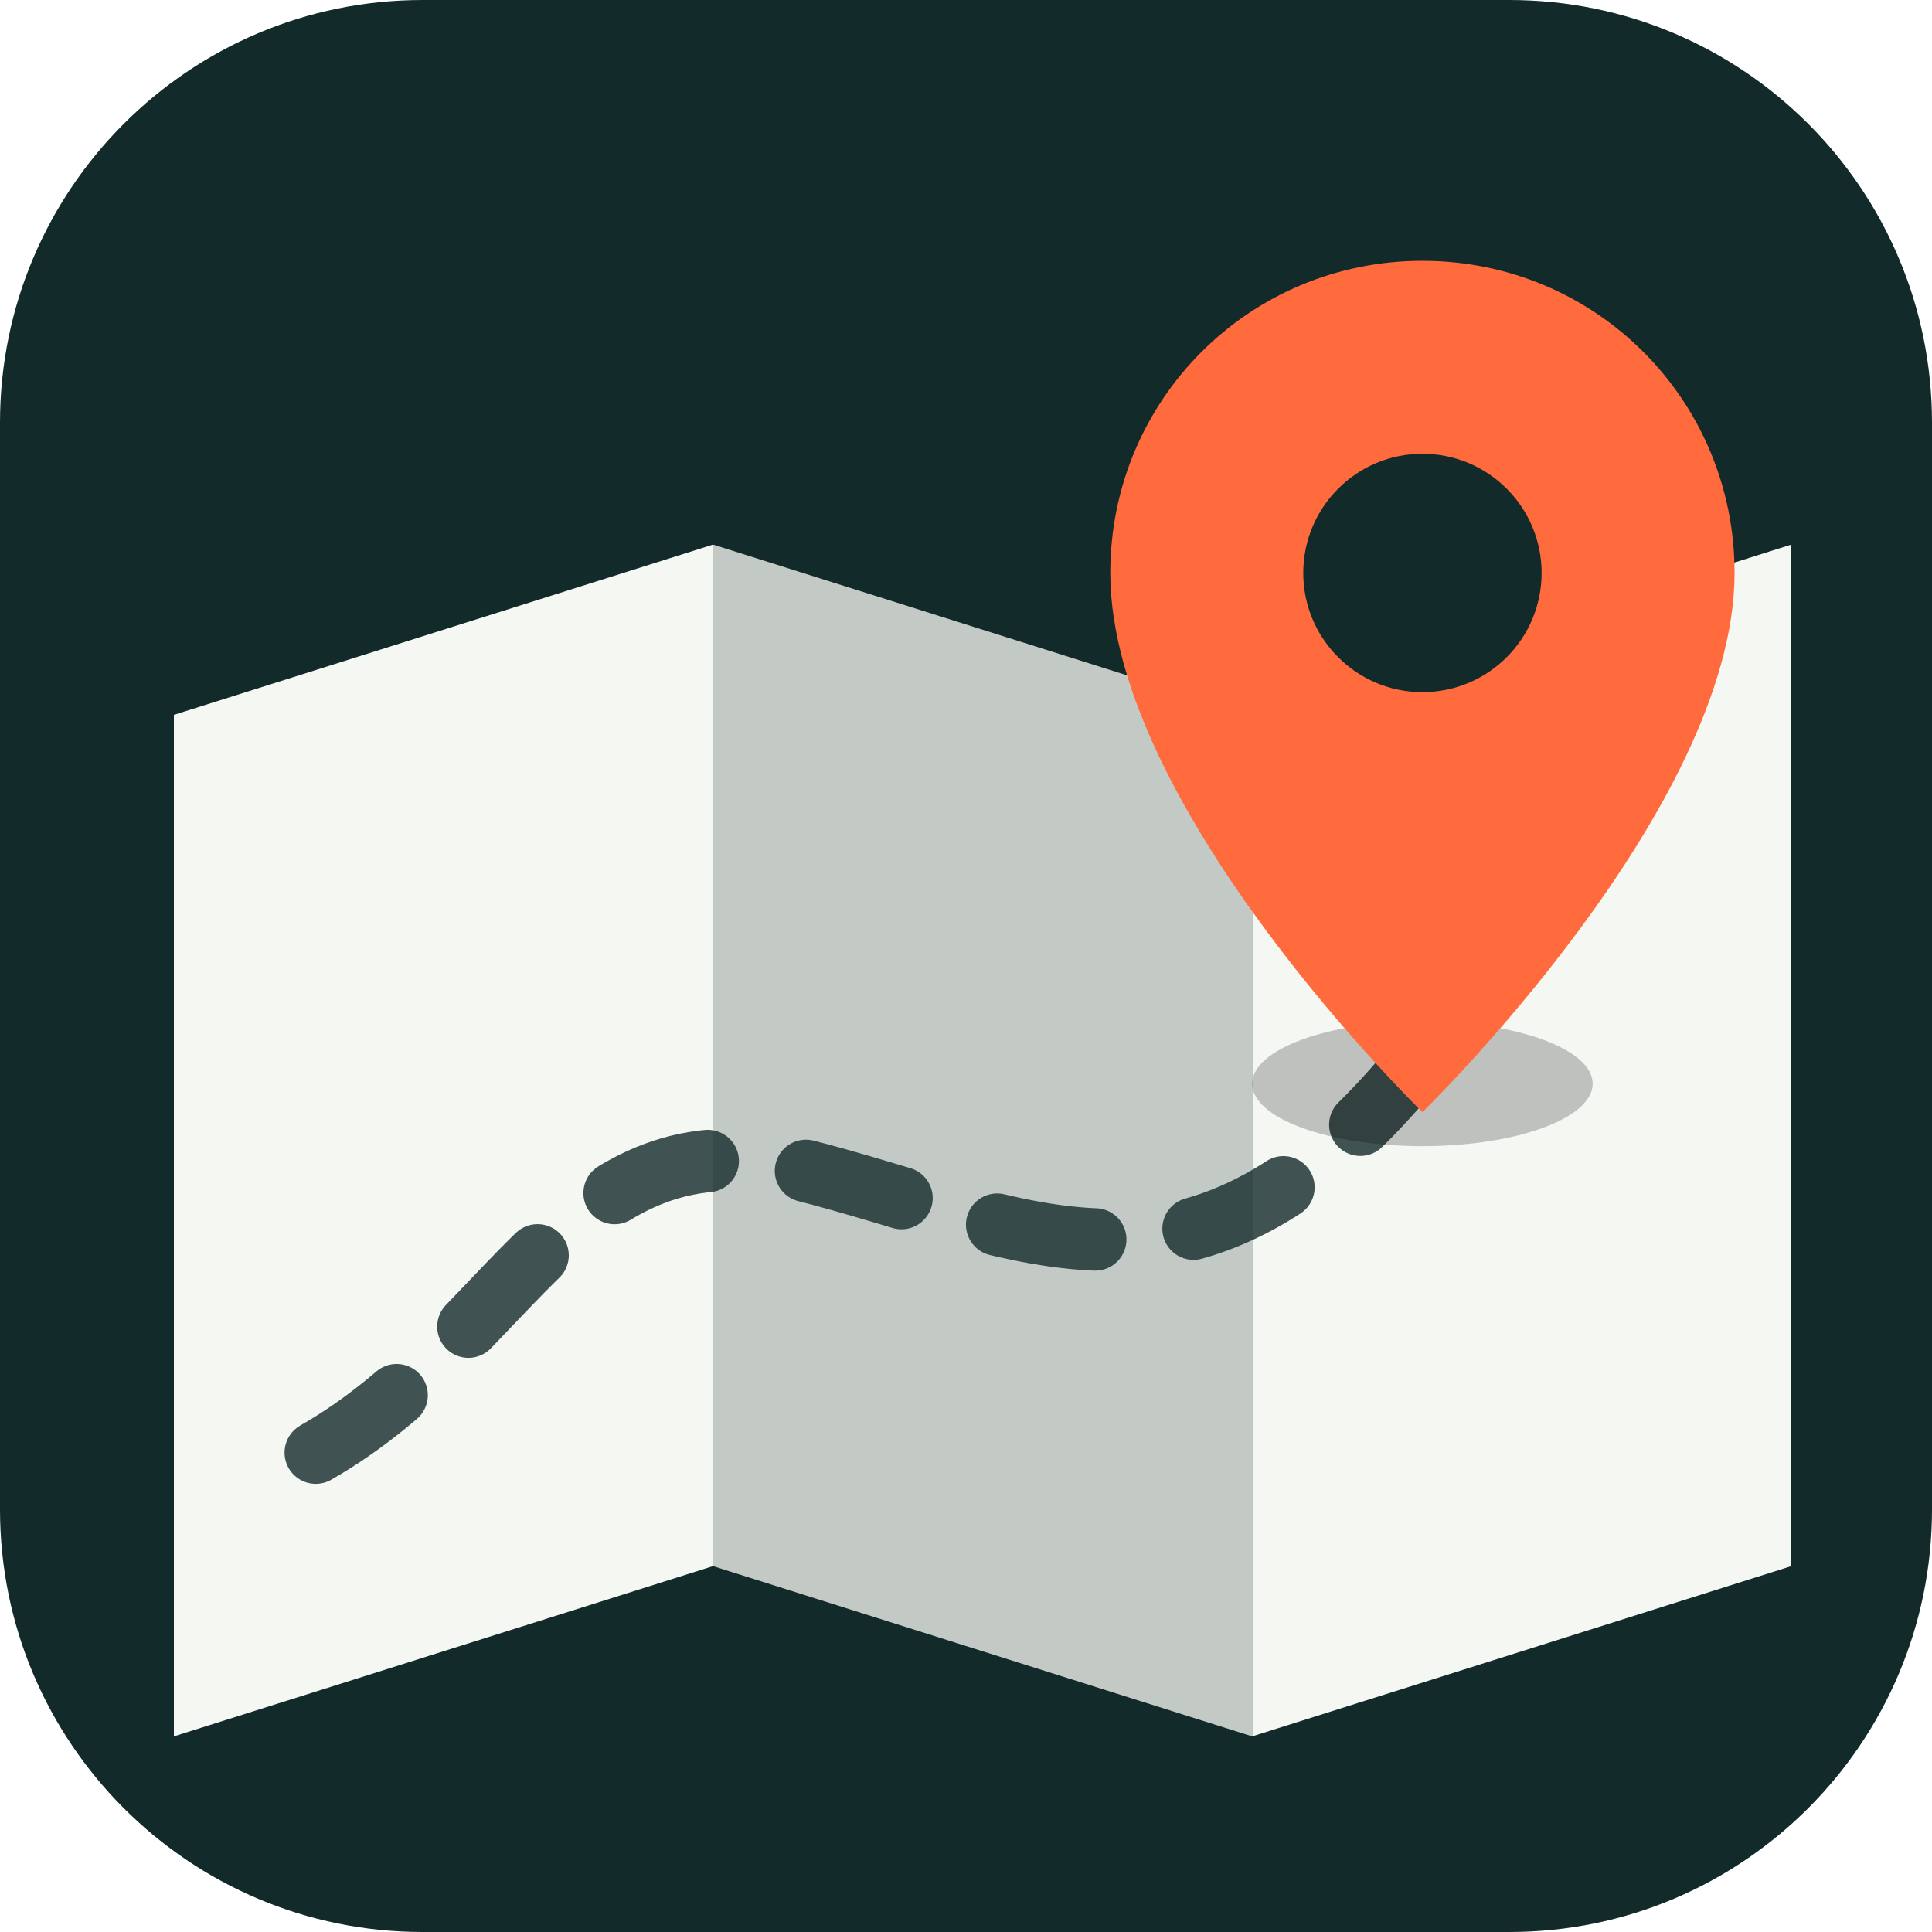
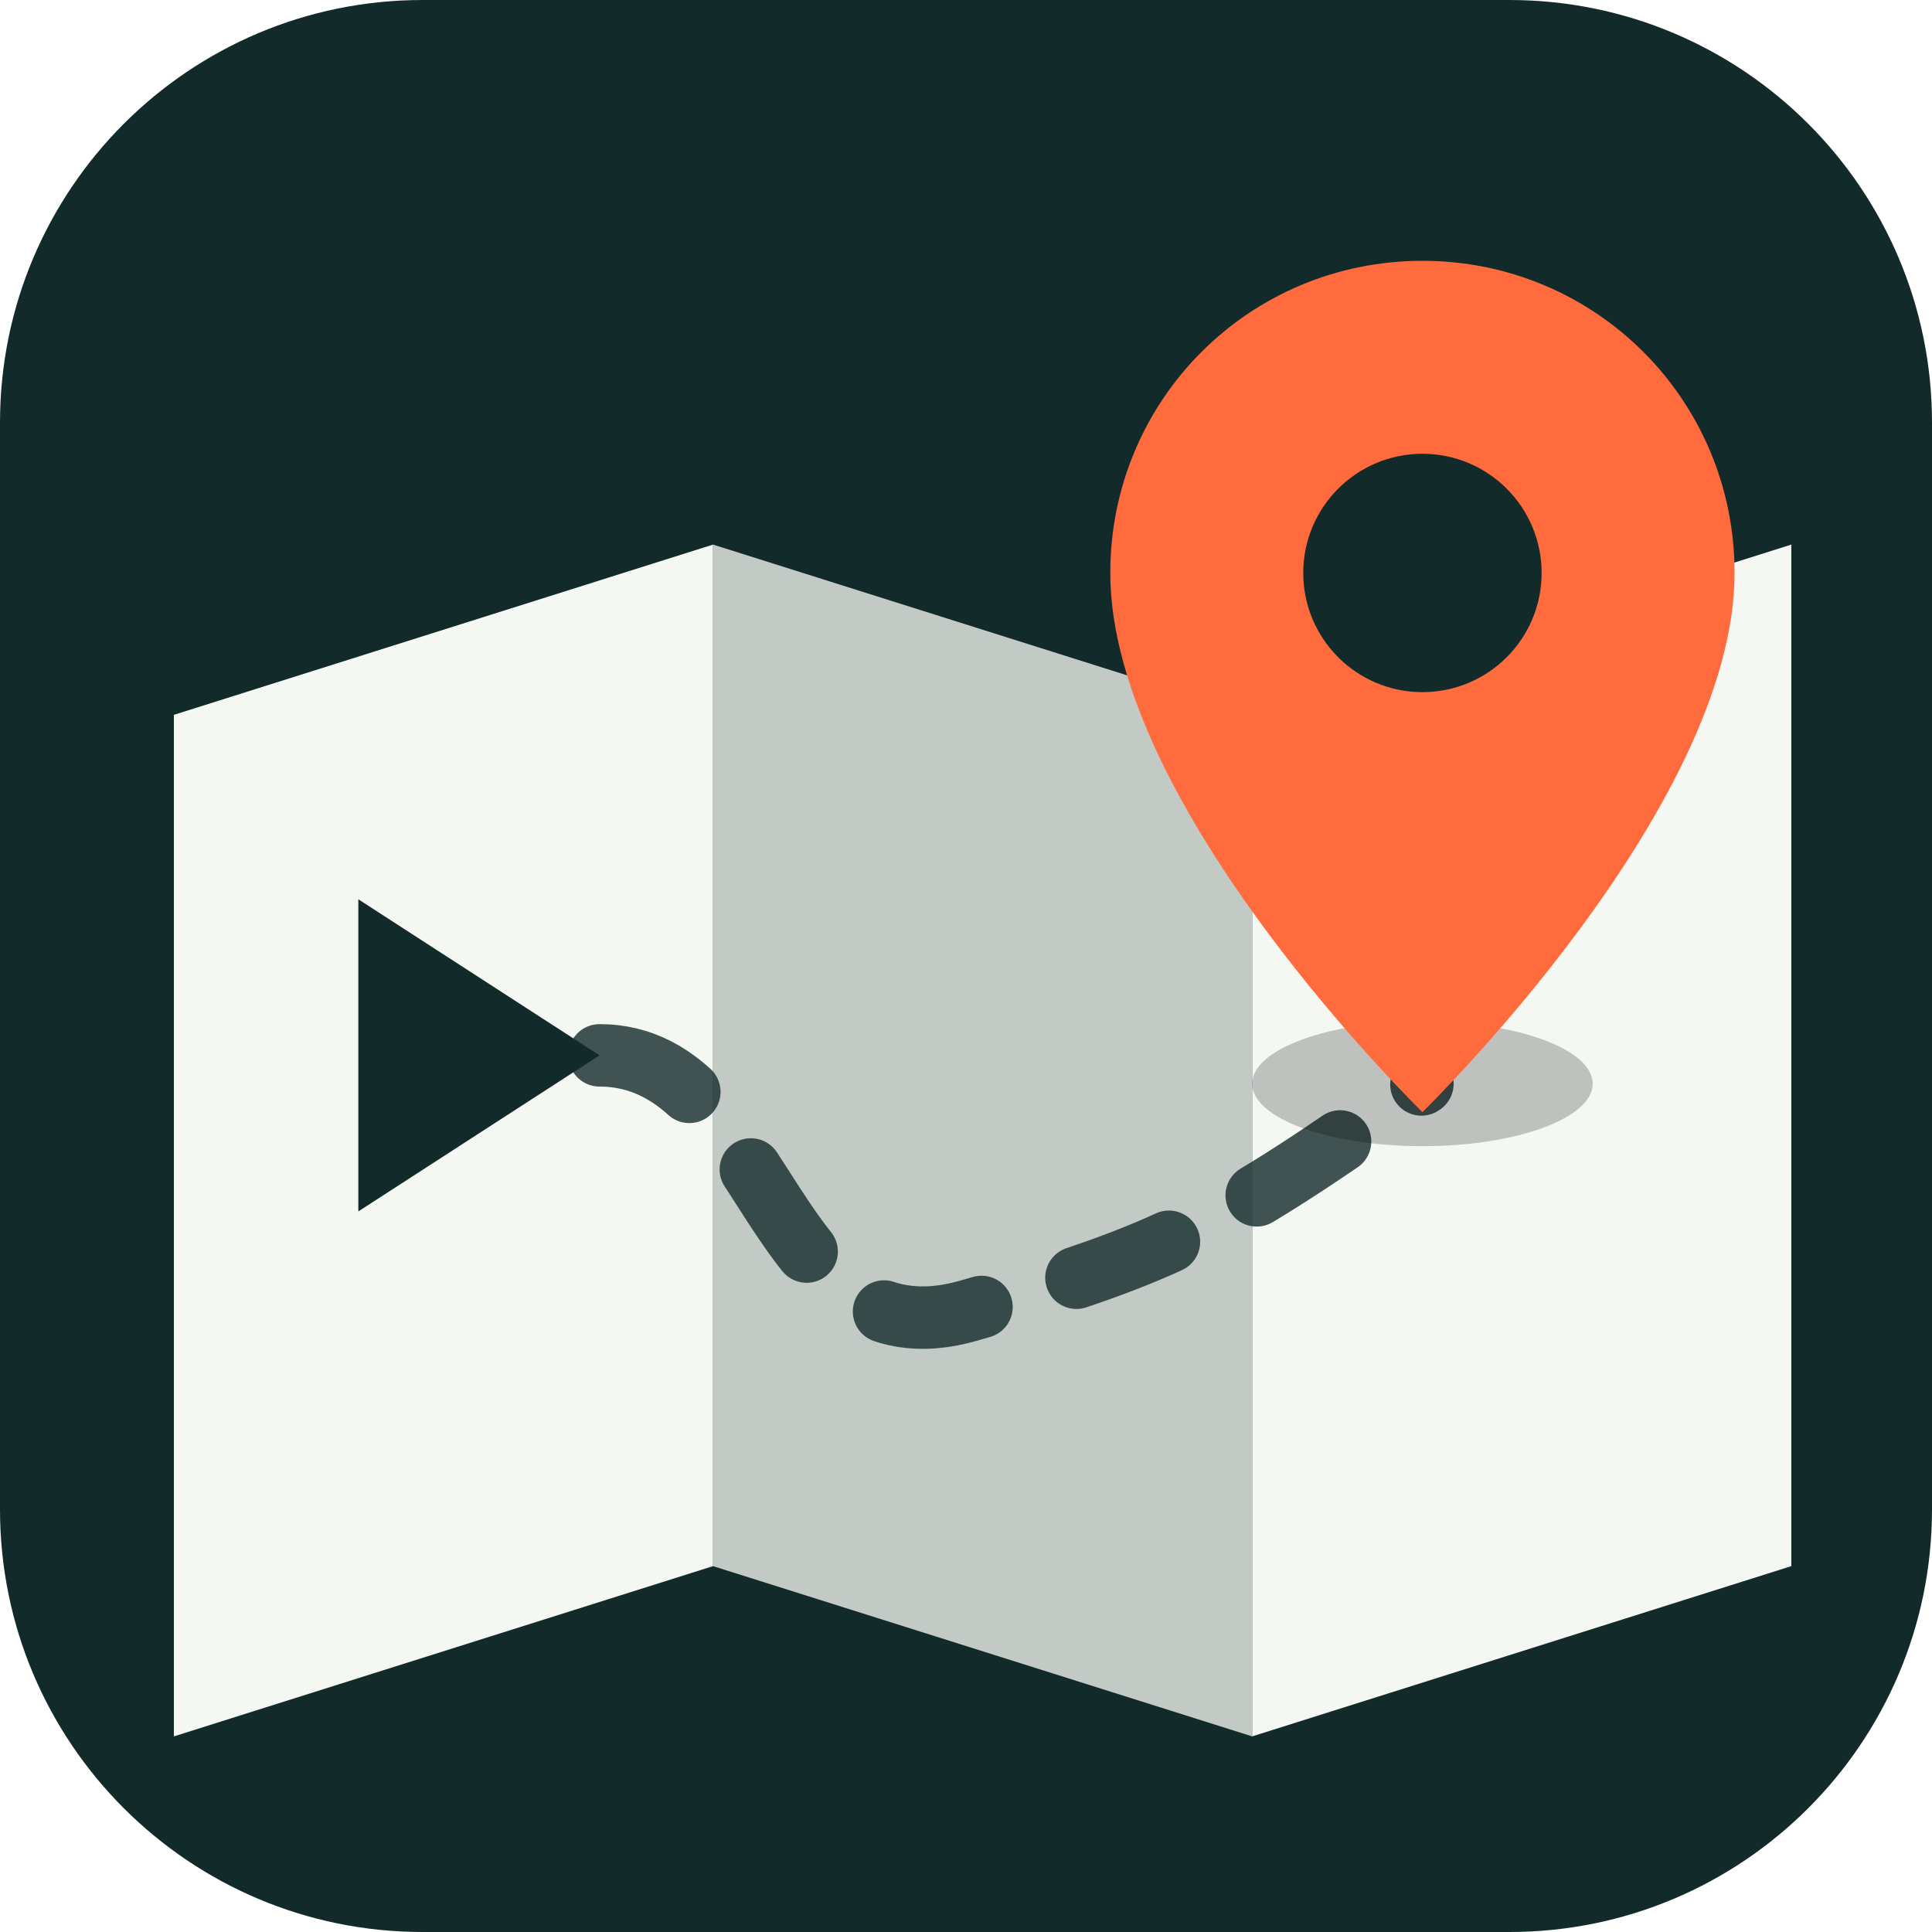
<svg xmlns="http://www.w3.org/2000/svg" viewBox="0 0 64 64" width="64" height="64">
  <rect width="64" height="64" rx="14" fill="#132a2b" />
  <g transform="translate(2 3) scale(0.94)">
    <path d="M4 22 L23 16 L23 52 L4 58 Z" fill="#f4f7f2" />
    <path d="M23 16 L42 22 L42 58 L23 52 Z" fill="#f4f7f2" fill-opacity="0.78" />
    <path d="M42 22 L61 16 L61 52 L42 58 Z" fill="#f4f7f2" />
-     <path d="M9 48 C 16 44, 18 36, 26 38 S 40 44, 48 34" fill="none" stroke="#132a2b" stroke-width="2.2" stroke-linecap="round" stroke-dasharray="3.5 3.5" opacity="0.8" />
+     <path d="M10.5 28.5 L19 34 L10.5 39.5 Z" fill="#132a2b" />
+     <path d="M19 34 C 25 34, 25 45, 32 43 S 41 40, 48 35" fill="none" stroke="#132a2b" stroke-width="2.2" stroke-linecap="round" stroke-dasharray="3.5 3.5" opacity="0.8" />
    <ellipse cx="48" cy="35" rx="6" ry="2.2" fill="rgba(0,0,0,0.22)" />
    <path d="M48 6c-6.1 0-11 4.9-11 11 0 8.3 11 19 11 19s11-10.7 11-19c0-6.1-4.9-11-11-11z" fill="#ff6b3d" />
    <circle cx="48" cy="17" r="4.2" fill="#132a2b" />
  </g>
</svg>
